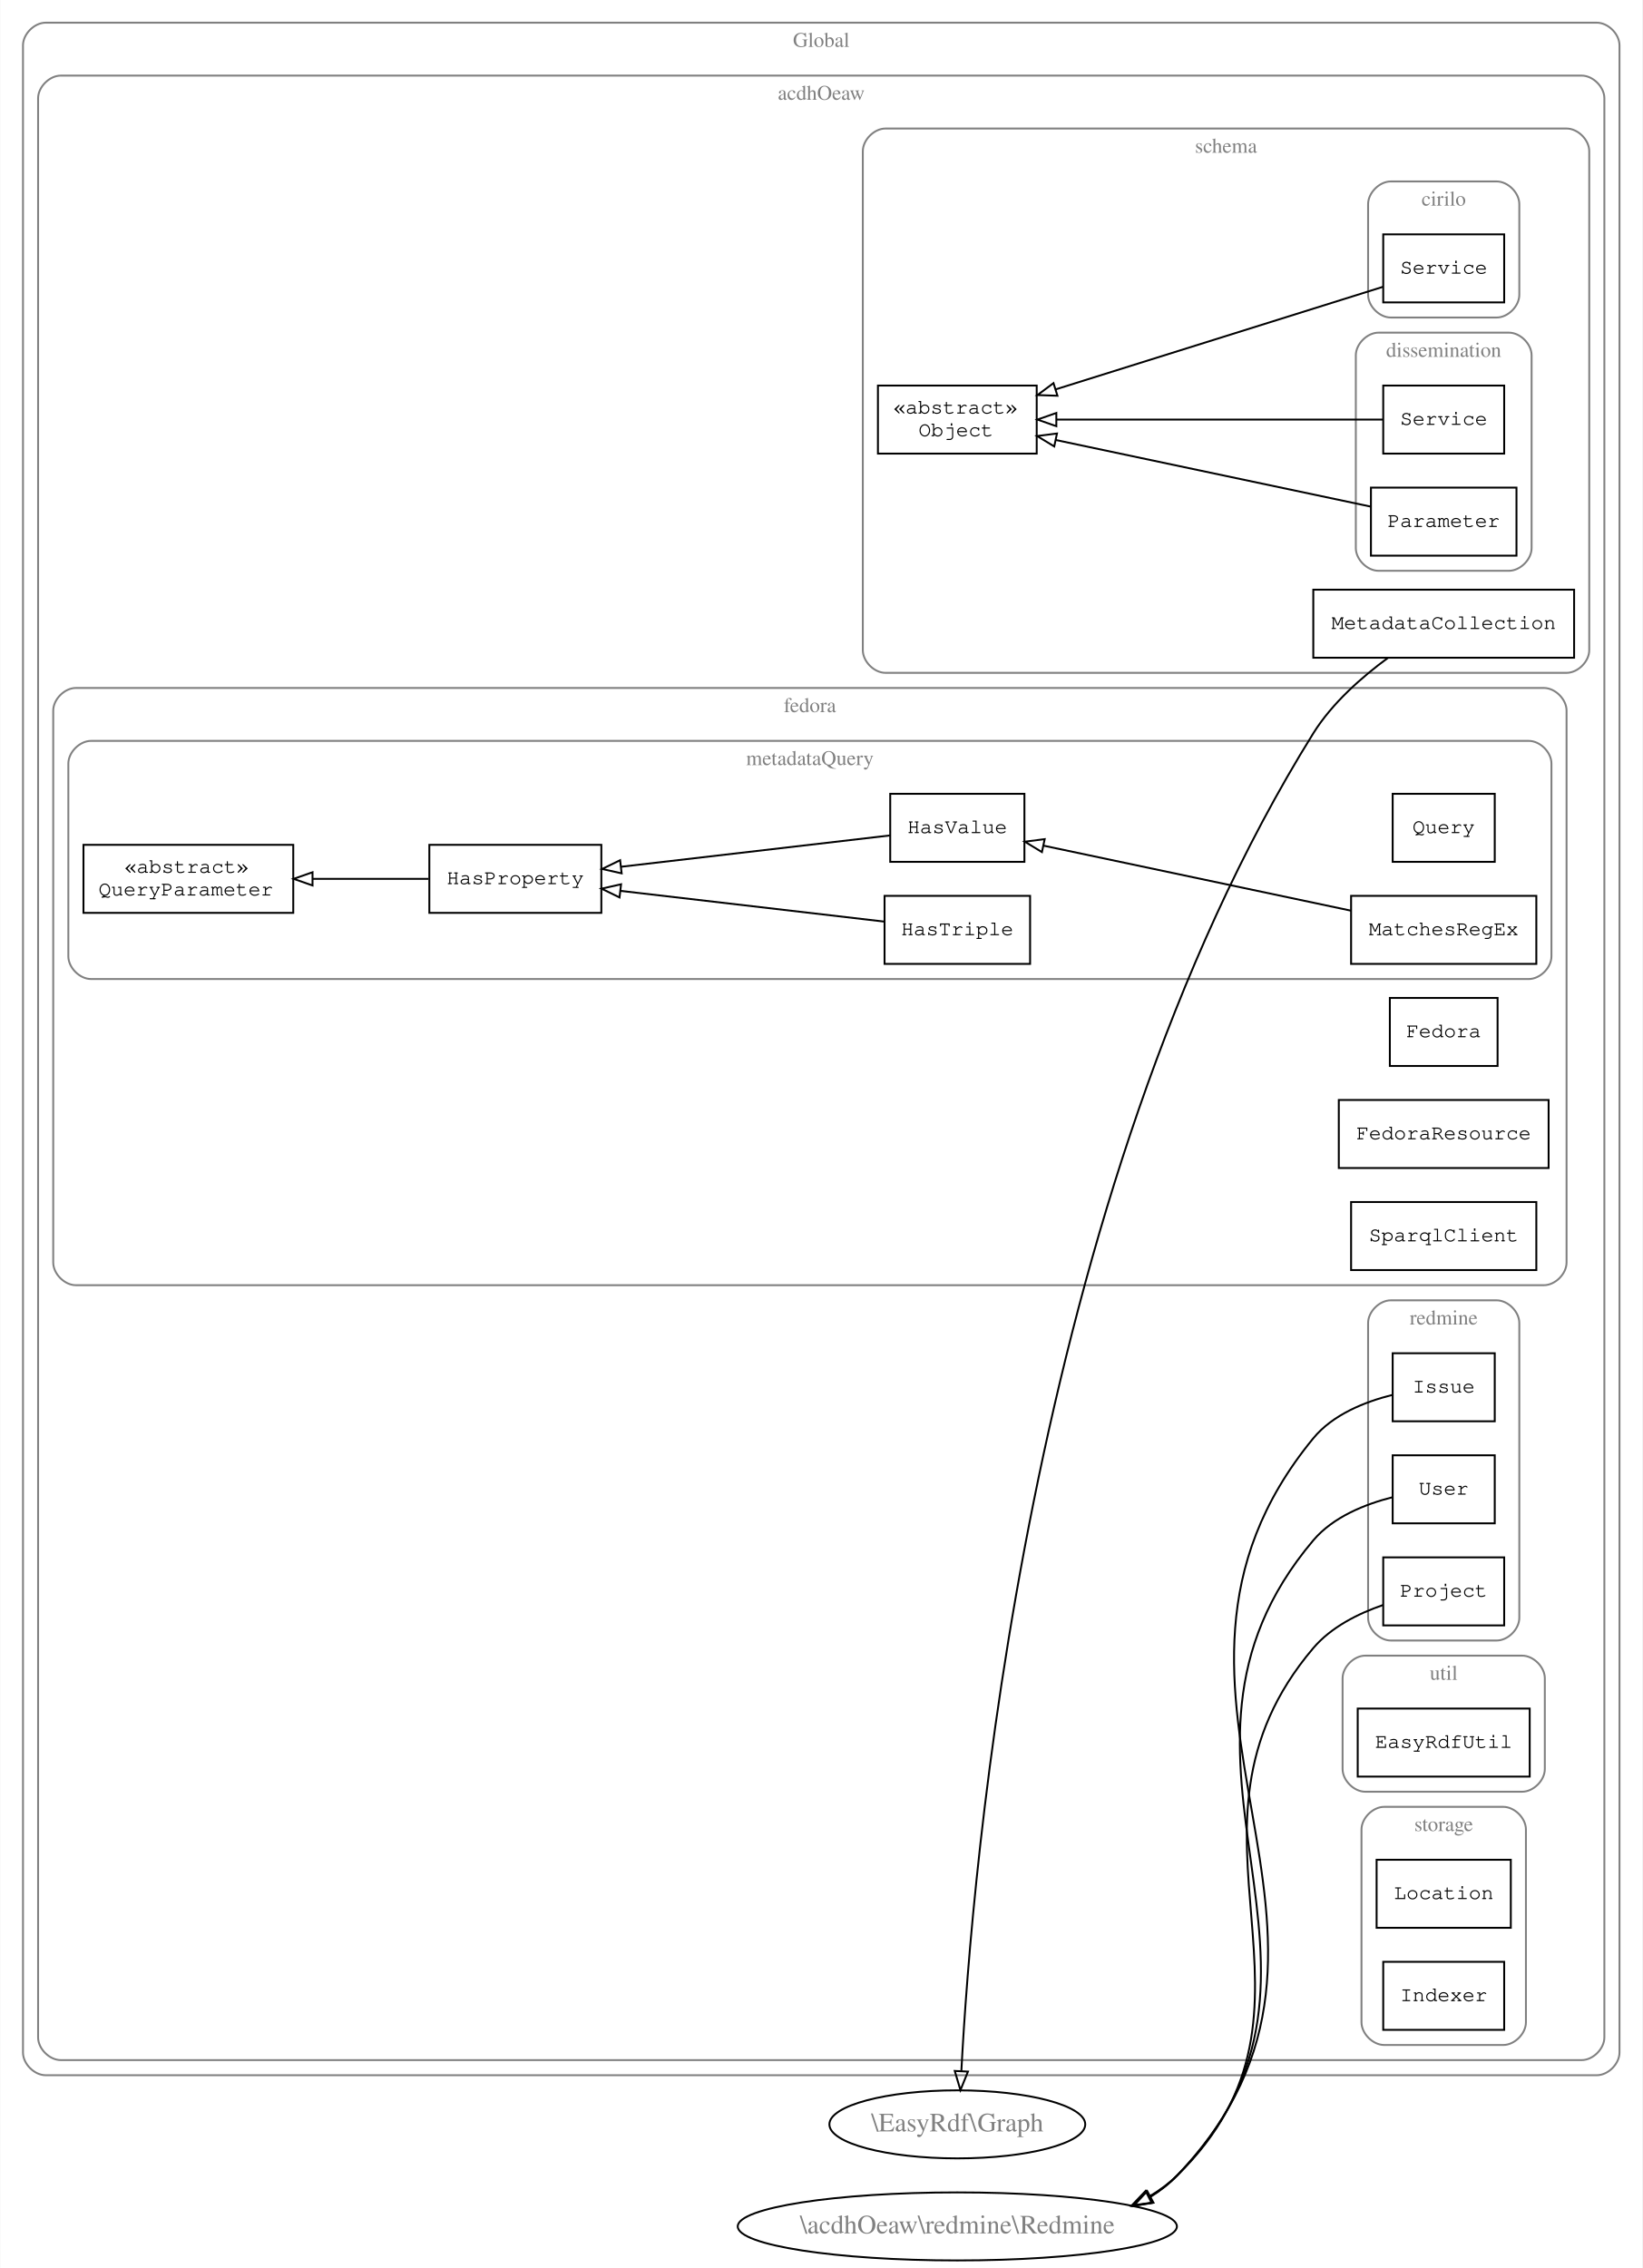
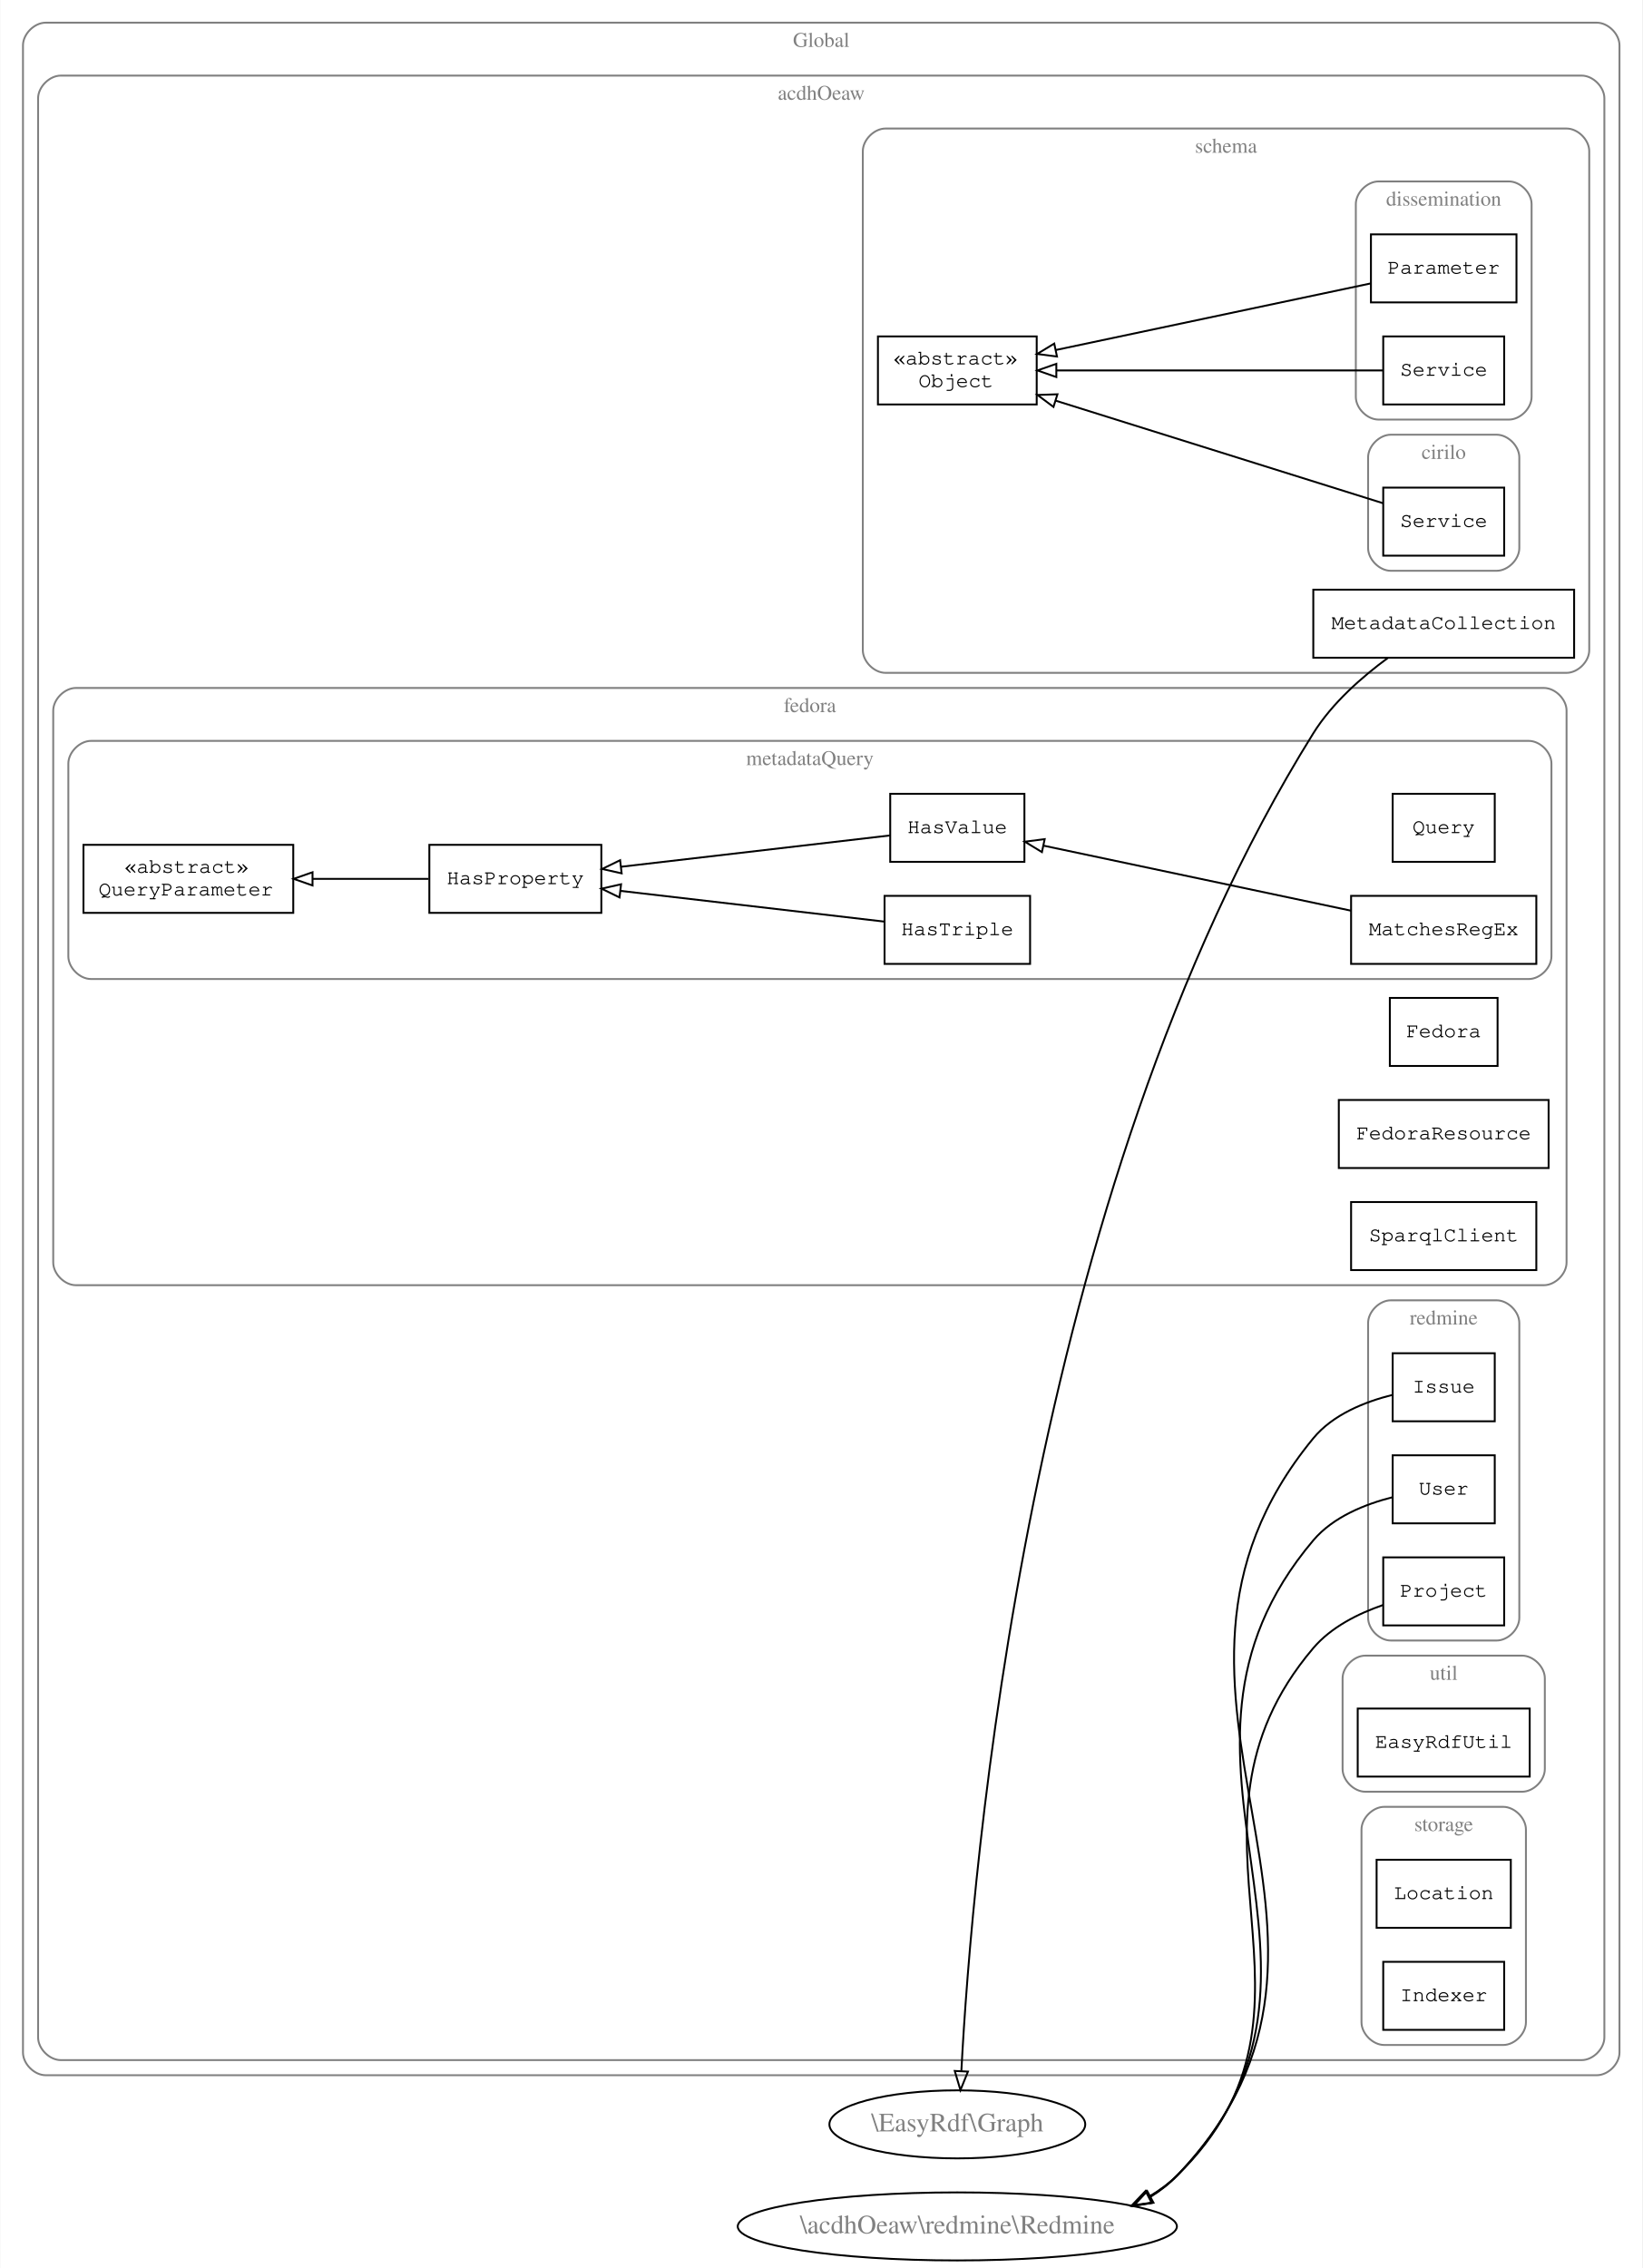
<svg xmlns="http://www.w3.org/2000/svg" width="869pt" height="1200pt" viewBox="0.00 0.00 868.68 1200.00">
  <g id="graph0" class="graph" transform="scale(1 1) rotate(0) translate(4 1196)">
    <polygon fill="white" stroke="none" points="-4,4 -4,-1196 864.679,-1196 864.679,4 -4,4" />
    <g id="clust1" class="cluster">
      <path fill="none" stroke="gray" d="M20,-98C20,-98 840.679,-98 840.679,-98 846.679,-98 852.679,-104 852.679,-110 852.679,-110 852.679,-1172 852.679,-1172 852.679,-1178 846.679,-1184 840.679,-1184 840.679,-1184 20,-1184 20,-1184 14,-1184 8,-1178 8,-1172 8,-1172 8,-110 8,-110 8,-104 14,-98 20,-98" />
      <text text-anchor="middle" x="430.34" y="-1171.2" font-family="Times,serif" font-size="11.00" fill="gray">Global</text>
    </g>
    <g id="clust2" class="cluster">
      <path fill="none" stroke="gray" d="M28,-106C28,-106 832.679,-106 832.679,-106 838.679,-106 844.679,-112 844.679,-118 844.679,-118 844.679,-1144 844.679,-1144 844.679,-1150 838.679,-1156 832.679,-1156 832.679,-1156 28,-1156 28,-1156 22,-1156 16,-1150 16,-1144 16,-1144 16,-118 16,-118 16,-112 22,-106 28,-106" />
      <text text-anchor="middle" x="430.34" y="-1143.2" font-family="Times,serif" font-size="11.00" fill="gray">acdhOeaw</text>
    </g>
    <g id="clust3" class="cluster">
      <path fill="none" stroke="gray" d="M464.34,-840C464.34,-840 824.679,-840 824.679,-840 830.679,-840 836.679,-846 836.679,-852 836.679,-852 836.679,-1116 836.679,-1116 836.679,-1122 830.679,-1128 824.679,-1128 824.679,-1128 464.34,-1128 464.34,-1128 458.34,-1128 452.34,-1122 452.34,-1116 452.34,-1116 452.34,-852 452.34,-852 452.34,-846 458.34,-840 464.34,-840" />
      <text text-anchor="middle" x="644.51" y="-1115.2" font-family="Times,serif" font-size="11.00" fill="gray">schema</text>
    </g>
    <g id="clust4" class="cluster">
-       <path fill="none" stroke="gray" d="M731.679,-1028C731.679,-1028 787.679,-1028 787.679,-1028 793.679,-1028 799.679,-1034 799.679,-1040 799.679,-1040 799.679,-1088 799.679,-1088 799.679,-1094 793.679,-1100 787.679,-1100 787.679,-1100 731.679,-1100 731.679,-1100 725.679,-1100 719.679,-1094 719.679,-1088 719.679,-1088 719.679,-1040 719.679,-1040 719.679,-1034 725.679,-1028 731.679,-1028" />
-       <text text-anchor="middle" x="759.679" y="-1087.2" font-family="Times,serif" font-size="11.00" fill="gray">cirilo</text>
+       <path fill="none" stroke="gray" d="M725.179,-974C725.179,-974 794.179,-974 794.179,-974 800.179,-974 806.179,-980 806.179,-986 806.179,-986 806.179,-1088 806.179,-1088 806.179,-1094 800.179,-1100 794.179,-1100 794.179,-1100 725.179,-1100 725.179,-1100 719.179,-1100 713.179,-1094 713.179,-1088 713.179,-1088 713.179,-986 713.179,-986 713.179,-980 719.179,-974 725.179,-974" />
+       <text text-anchor="middle" x="759.679" y="-1087.2" font-family="Times,serif" font-size="11.00" fill="gray">dissemination</text>
    </g>
    <g id="clust5" class="cluster">
-       <path fill="none" stroke="gray" d="M725.179,-894C725.179,-894 794.179,-894 794.179,-894 800.179,-894 806.179,-900 806.179,-906 806.179,-906 806.179,-1008 806.179,-1008 806.179,-1014 800.179,-1020 794.179,-1020 794.179,-1020 725.179,-1020 725.179,-1020 719.179,-1020 713.179,-1014 713.179,-1008 713.179,-1008 713.179,-906 713.179,-906 713.179,-900 719.179,-894 725.179,-894" />
-       <text text-anchor="middle" x="759.679" y="-1007.2" font-family="Times,serif" font-size="11.00" fill="gray">dissemination</text>
+       <path fill="none" stroke="gray" d="M731.679,-894C731.679,-894 787.679,-894 787.679,-894 793.679,-894 799.679,-900 799.679,-906 799.679,-906 799.679,-954 799.679,-954 799.679,-960 793.679,-966 787.679,-966 787.679,-966 731.679,-966 731.679,-966 725.679,-966 719.679,-960 719.679,-954 719.679,-954 719.679,-906 719.679,-906 719.679,-900 725.679,-894 731.679,-894" />
+       <text text-anchor="middle" x="759.679" y="-953.2" font-family="Times,serif" font-size="11.00" fill="gray">cirilo</text>
    </g>
    <g id="clust6" class="cluster">
      <path fill="none" stroke="gray" d="M731.679,-328C731.679,-328 787.679,-328 787.679,-328 793.679,-328 799.679,-334 799.679,-340 799.679,-340 799.679,-496 799.679,-496 799.679,-502 793.679,-508 787.679,-508 787.679,-508 731.679,-508 731.679,-508 725.679,-508 719.679,-502 719.679,-496 719.679,-496 719.679,-340 719.679,-340 719.679,-334 725.679,-328 731.679,-328" />
      <text text-anchor="middle" x="759.679" y="-495.2" font-family="Times,serif" font-size="11.00" fill="gray">redmine</text>
    </g>
    <g id="clust7" class="cluster">
      <path fill="none" stroke="gray" d="M36,-516C36,-516 812.679,-516 812.679,-516 818.679,-516 824.679,-522 824.679,-528 824.679,-528 824.679,-820 824.679,-820 824.679,-826 818.679,-832 812.679,-832 812.679,-832 36,-832 36,-832 30,-832 24,-826 24,-820 24,-820 24,-528 24,-528 24,-522 30,-516 36,-516" />
      <text text-anchor="middle" x="424.34" y="-819.2" font-family="Times,serif" font-size="11.00" fill="gray">fedora</text>
    </g>
    <g id="clust8" class="cluster">
      <path fill="none" stroke="gray" d="M44,-678C44,-678 804.679,-678 804.679,-678 810.679,-678 816.679,-684 816.679,-690 816.679,-690 816.679,-792 816.679,-792 816.679,-798 810.679,-804 804.679,-804 804.679,-804 44,-804 44,-804 38,-804 32,-798 32,-792 32,-792 32,-690 32,-690 32,-684 38,-678 44,-678" />
      <text text-anchor="middle" x="424.34" y="-791.2" font-family="Times,serif" font-size="11.00" fill="gray">metadataQuery</text>
    </g>
    <g id="clust9" class="cluster">
      <path fill="none" stroke="gray" d="M718.179,-248C718.179,-248 801.179,-248 801.179,-248 807.179,-248 813.179,-254 813.179,-260 813.179,-260 813.179,-308 813.179,-308 813.179,-314 807.179,-320 801.179,-320 801.179,-320 718.179,-320 718.179,-320 712.179,-320 706.179,-314 706.179,-308 706.179,-308 706.179,-260 706.179,-260 706.179,-254 712.179,-248 718.179,-248" />
      <text text-anchor="middle" x="759.679" y="-307.2" font-family="Times,serif" font-size="11.00" fill="gray">util</text>
    </g>
    <g id="clust10" class="cluster">
      <path fill="none" stroke="gray" d="M728.179,-114C728.179,-114 791.179,-114 791.179,-114 797.179,-114 803.179,-120 803.179,-126 803.179,-126 803.179,-228 803.179,-228 803.179,-234 797.179,-240 791.179,-240 791.179,-240 728.179,-240 728.179,-240 722.179,-240 716.179,-234 716.179,-228 716.179,-228 716.179,-126 716.179,-126 716.179,-120 722.179,-114 728.179,-114" />
      <text text-anchor="middle" x="759.679" y="-227.2" font-family="Times,serif" font-size="11.00" fill="gray">storage</text>
    </g>
    <g id="node1" class="node">
-       <polygon fill="none" stroke="black" points="791.679,-1072 727.679,-1072 727.679,-1036 791.679,-1036 791.679,-1072" />
-       <text text-anchor="middle" x="759.679" y="-1051.2" font-family="Courier,monospace" font-size="11.00">Service</text>
+       <polygon fill="none" stroke="black" points="798.179,-1072 721.179,-1072 721.179,-1036 798.179,-1036 798.179,-1072" />
+       <text text-anchor="middle" x="759.679" y="-1051.2" font-family="Courier,monospace" font-size="11.00">Parameter</text>
    </g>
    <g id="node5" class="node">
-       <polygon fill="none" stroke="black" points="544.34,-992 460.34,-992 460.34,-956 544.34,-956 544.34,-992" />
-       <text text-anchor="start" x="468.34" y="-977.2" font-family="Courier,monospace" font-size="11.00">«abstract»</text>
-       <text text-anchor="start" x="481.84" y="-965.2" font-family="Courier,monospace" font-size="11.00">Object</text>
+       <polygon fill="none" stroke="black" points="544.34,-1018 460.34,-1018 460.34,-982 544.34,-982 544.34,-1018" />
+       <text text-anchor="start" x="468.34" y="-1003.2" font-family="Courier,monospace" font-size="11.00">«abstract»</text>
+       <text text-anchor="start" x="481.84" y="-991.2" font-family="Courier,monospace" font-size="11.00">Object</text>
    </g>
-     <g id="edge9" class="edge">
-       <path fill="none" stroke="black" d="M727.625,-1044.27C684.548,-1030.77 606.132,-1006.21 554.38,-989.991" />
-       <polygon fill="none" stroke="black" points="555.312,-986.616 544.723,-986.966 553.219,-993.296 555.312,-986.616" />
+     <g id="edge2" class="edge">
+       <path fill="none" stroke="black" d="M721.003,-1046.03C676.877,-1036.7 603.568,-1021.2 554.367,-1010.79" />
+       <polygon fill="none" stroke="black" points="555.067,-1007.36 544.559,-1008.72 553.619,-1014.21 555.067,-1007.36" />
    </g>
    <g id="node2" class="node">
-       <polygon fill="none" stroke="black" points="791.679,-992 727.679,-992 727.679,-956 791.679,-956 791.679,-992" />
-       <text text-anchor="middle" x="759.679" y="-971.2" font-family="Courier,monospace" font-size="11.00">Service</text>
+       <polygon fill="none" stroke="black" points="791.679,-1018 727.679,-1018 727.679,-982 791.679,-982 791.679,-1018" />
+       <text text-anchor="middle" x="759.679" y="-997.2" font-family="Courier,monospace" font-size="11.00">Service</text>
    </g>
-     <g id="edge10" class="edge">
-       <path fill="none" stroke="black" d="M727.625,-974C684.727,-974 606.784,-974 555.027,-974" />
-       <polygon fill="none" stroke="black" points="554.723,-970.5 544.723,-974 554.723,-977.5 554.723,-970.5" />
+     <g id="edge8" class="edge">
+       <path fill="none" stroke="black" d="M727.625,-1000C684.727,-1000 606.784,-1000 555.027,-1000" />
+       <polygon fill="none" stroke="black" points="554.723,-996.5 544.723,-1000 554.723,-1003.5 554.723,-996.5" />
    </g>
    <g id="node3" class="node">
-       <polygon fill="none" stroke="black" points="798.179,-938 721.179,-938 721.179,-902 798.179,-902 798.179,-938" />
-       <text text-anchor="middle" x="759.679" y="-917.2" font-family="Courier,monospace" font-size="11.00">Parameter</text>
+       <polygon fill="none" stroke="black" points="791.679,-938 727.679,-938 727.679,-902 791.679,-902 791.679,-938" />
+       <text text-anchor="middle" x="759.679" y="-917.2" font-family="Courier,monospace" font-size="11.00">Service</text>
    </g>
-     <g id="edge11" class="edge">
-       <path fill="none" stroke="black" d="M721.003,-927.968C676.877,-937.3 603.568,-952.803 554.367,-963.208" />
-       <polygon fill="none" stroke="black" points="553.619,-959.789 544.559,-965.283 555.067,-966.638 553.619,-959.789" />
+     <g id="edge4" class="edge">
+       <path fill="none" stroke="black" d="M727.625,-929.73C684.548,-943.226 606.132,-967.794 554.38,-984.009" />
+       <polygon fill="none" stroke="black" points="553.219,-980.704 544.723,-987.034 555.312,-987.384 553.219,-980.704" />
    </g>
    <g id="node4" class="node">
      <polygon fill="none" stroke="black" points="828.679,-884 690.679,-884 690.679,-848 828.679,-848 828.679,-884" />
      <text text-anchor="middle" x="759.679" y="-863.2" font-family="Courier,monospace" font-size="11.00">MetadataCollection</text>
    </g>
    <g id="node21" class="node">
      <ellipse fill="none" stroke="black" cx="502.34" cy="-72" rx="67.688" ry="18" />
      <text text-anchor="middle" x="502.34" y="-68.3" font-family="Times,serif" font-size="14.00" fill="gray">\EasyRdf\Graph</text>
    </g>
    <g id="edge1" class="edge">
      <path fill="none" stroke="black" d="M730.172,-847.92C716.338,-837.767 700.603,-823.938 690.679,-808 539.045,-564.477 509.838,-203.266 504.486,-100.311" />
      <polygon fill="none" stroke="black" points="507.971,-99.923 503.991,-90.104 500.98,-100.262 507.971,-99.923" />
    </g>
    <g id="node6" class="node">
      <polygon fill="none" stroke="black" points="786.679,-480 732.679,-480 732.679,-444 786.679,-444 786.679,-480" />
      <text text-anchor="middle" x="759.679" y="-459.2" font-family="Courier,monospace" font-size="11.00">Issue</text>
    </g>
    <g id="node22" class="node">
      <ellipse fill="none" stroke="black" cx="502.34" cy="-18" rx="116.18" ry="18" />
      <text text-anchor="middle" x="502.34" y="-14.3" font-family="Times,serif" font-size="14.00" fill="gray">\acdhOeaw\redmine\Redmine</text>
    </g>
-     <g id="edge2" class="edge">
+     <g id="edge3" class="edge">
      <path fill="none" stroke="black" d="M732.42,-457.922C718,-454.313 701,-447.563 690.679,-435 578.796,-298.8 740.328,-172.554 618.679,-45 614.497,-40.614 609.749,-36.88 604.621,-33.707" />
      <polygon fill="none" stroke="black" points="606.128,-30.543 595.665,-28.878 602.806,-36.705 606.128,-30.543" />
    </g>
    <g id="node7" class="node">
      <polygon fill="none" stroke="black" points="786.679,-426 732.679,-426 732.679,-390 786.679,-390 786.679,-426" />
      <text text-anchor="middle" x="759.679" y="-405.2" font-family="Courier,monospace" font-size="11.00">User</text>
    </g>
-     <g id="edge3" class="edge">
+     <g id="edge5" class="edge">
      <path fill="none" stroke="black" d="M732.553,-403.811C718.178,-400.165 701.178,-393.415 690.679,-381 592.063,-264.384 725.648,-154.005 618.679,-45 614.388,-40.627 609.534,-36.907 604.306,-33.746" />
      <polygon fill="none" stroke="black" points="605.666,-30.506 595.188,-28.938 602.401,-36.698 605.666,-30.506" />
    </g>
    <g id="node8" class="node">
      <polygon fill="none" stroke="black" points="791.679,-372 727.679,-372 727.679,-336 791.679,-336 791.679,-372" />
      <text text-anchor="middle" x="759.679" y="-351.2" font-family="Courier,monospace" font-size="11.00">Project</text>
    </g>
-     <g id="edge6" class="edge">
+     <g id="edge9" class="edge">
      <path fill="none" stroke="black" d="M727.564,-346.78C714.471,-342.263 700.116,-335.115 690.679,-324 607.795,-226.377 710.251,-134.525 618.679,-45 614.252,-40.671 609.27,-36.987 603.926,-33.856" />
      <polygon fill="none" stroke="black" points="605.12,-30.535 594.624,-29.093 601.929,-36.766 605.12,-30.535" />
    </g>
    <g id="node9" class="node">
      <polygon fill="none" stroke="black" points="786.679,-776 732.679,-776 732.679,-740 786.679,-740 786.679,-776" />
      <text text-anchor="middle" x="759.679" y="-755.2" font-family="Courier,monospace" font-size="11.00">Query</text>
    </g>
    <g id="node10" class="node">
      <polygon fill="none" stroke="black" points="537.84,-776 466.84,-776 466.84,-740 537.84,-740 537.84,-776" />
      <text text-anchor="middle" x="502.34" y="-755.2" font-family="Courier,monospace" font-size="11.00">HasValue</text>
    </g>
    <g id="node14" class="node">
      <polygon fill="none" stroke="black" points="314,-749 223,-749 223,-713 314,-713 314,-749" />
      <text text-anchor="middle" x="268.5" y="-728.2" font-family="Courier,monospace" font-size="11.00">HasProperty</text>
    </g>
-     <g id="edge4" class="edge">
+     <g id="edge6" class="edge">
      <path fill="none" stroke="black" d="M466.631,-753.958C429.013,-749.577 368.464,-742.525 324.386,-737.392" />
      <polygon fill="none" stroke="black" points="324.742,-733.91 314.404,-736.23 323.932,-740.863 324.742,-733.91" />
    </g>
    <g id="node11" class="node">
      <polygon fill="none" stroke="black" points="151,-749 40,-749 40,-713 151,-713 151,-749" />
      <text text-anchor="start" x="61.5" y="-734.2" font-family="Courier,monospace" font-size="11.00">«abstract»</text>
      <text text-anchor="start" x="48" y="-722.2" font-family="Courier,monospace" font-size="11.00">QueryParameter</text>
    </g>
    <g id="node12" class="node">
      <polygon fill="none" stroke="black" points="808.679,-722 710.679,-722 710.679,-686 808.679,-686 808.679,-722" />
      <text text-anchor="middle" x="759.679" y="-701.2" font-family="Courier,monospace" font-size="11.00">MatchesRegEx</text>
    </g>
-     <g id="edge5" class="edge">
+     <g id="edge7" class="edge">
      <path fill="none" stroke="black" d="M710.652,-714.157C663.913,-724.041 593.464,-738.94 547.932,-748.569" />
      <polygon fill="none" stroke="black" points="547.109,-745.166 538.05,-750.659 548.558,-752.014 547.109,-745.166" />
    </g>
    <g id="node13" class="node">
      <polygon fill="none" stroke="black" points="540.84,-722 463.84,-722 463.84,-686 540.84,-686 540.84,-722" />
      <text text-anchor="middle" x="502.34" y="-701.2" font-family="Courier,monospace" font-size="11.00">HasTriple</text>
    </g>
-     <g id="edge7" class="edge">
+     <g id="edge10" class="edge">
      <path fill="none" stroke="black" d="M463.833,-708.368C425.986,-712.776 367.144,-719.628 324.119,-724.639" />
      <polygon fill="none" stroke="black" points="323.623,-721.173 314.095,-725.806 324.433,-728.126 323.623,-721.173" />
    </g>
-     <g id="edge8" class="edge">
+     <g id="edge11" class="edge">
      <path fill="none" stroke="black" d="M222.572,-731C203.864,-731 181.782,-731 161.369,-731" />
      <polygon fill="none" stroke="black" points="161.19,-727.5 151.19,-731 161.19,-734.5 161.19,-727.5" />
    </g>
    <g id="node15" class="node">
      <polygon fill="none" stroke="black" points="788.179,-668 731.179,-668 731.179,-632 788.179,-632 788.179,-668" />
      <text text-anchor="middle" x="759.679" y="-647.2" font-family="Courier,monospace" font-size="11.00">Fedora</text>
    </g>
    <g id="node16" class="node">
      <polygon fill="none" stroke="black" points="815.179,-614 704.179,-614 704.179,-578 815.179,-578 815.179,-614" />
      <text text-anchor="middle" x="759.679" y="-593.2" font-family="Courier,monospace" font-size="11.00">FedoraResource</text>
    </g>
    <g id="node17" class="node">
      <polygon fill="none" stroke="black" points="808.679,-560 710.679,-560 710.679,-524 808.679,-524 808.679,-560" />
      <text text-anchor="middle" x="759.679" y="-539.2" font-family="Courier,monospace" font-size="11.00">SparqlClient</text>
    </g>
    <g id="node18" class="node">
      <polygon fill="none" stroke="black" points="805.179,-292 714.179,-292 714.179,-256 805.179,-256 805.179,-292" />
      <text text-anchor="middle" x="759.679" y="-271.2" font-family="Courier,monospace" font-size="11.00">EasyRdfUtil</text>
    </g>
    <g id="node19" class="node">
      <polygon fill="none" stroke="black" points="795.179,-212 724.179,-212 724.179,-176 795.179,-176 795.179,-212" />
      <text text-anchor="middle" x="759.679" y="-191.2" font-family="Courier,monospace" font-size="11.00">Location</text>
    </g>
    <g id="node20" class="node">
      <polygon fill="none" stroke="black" points="791.679,-158 727.679,-158 727.679,-122 791.679,-122 791.679,-158" />
      <text text-anchor="middle" x="759.679" y="-137.2" font-family="Courier,monospace" font-size="11.00">Indexer</text>
    </g>
  </g>
</svg>
